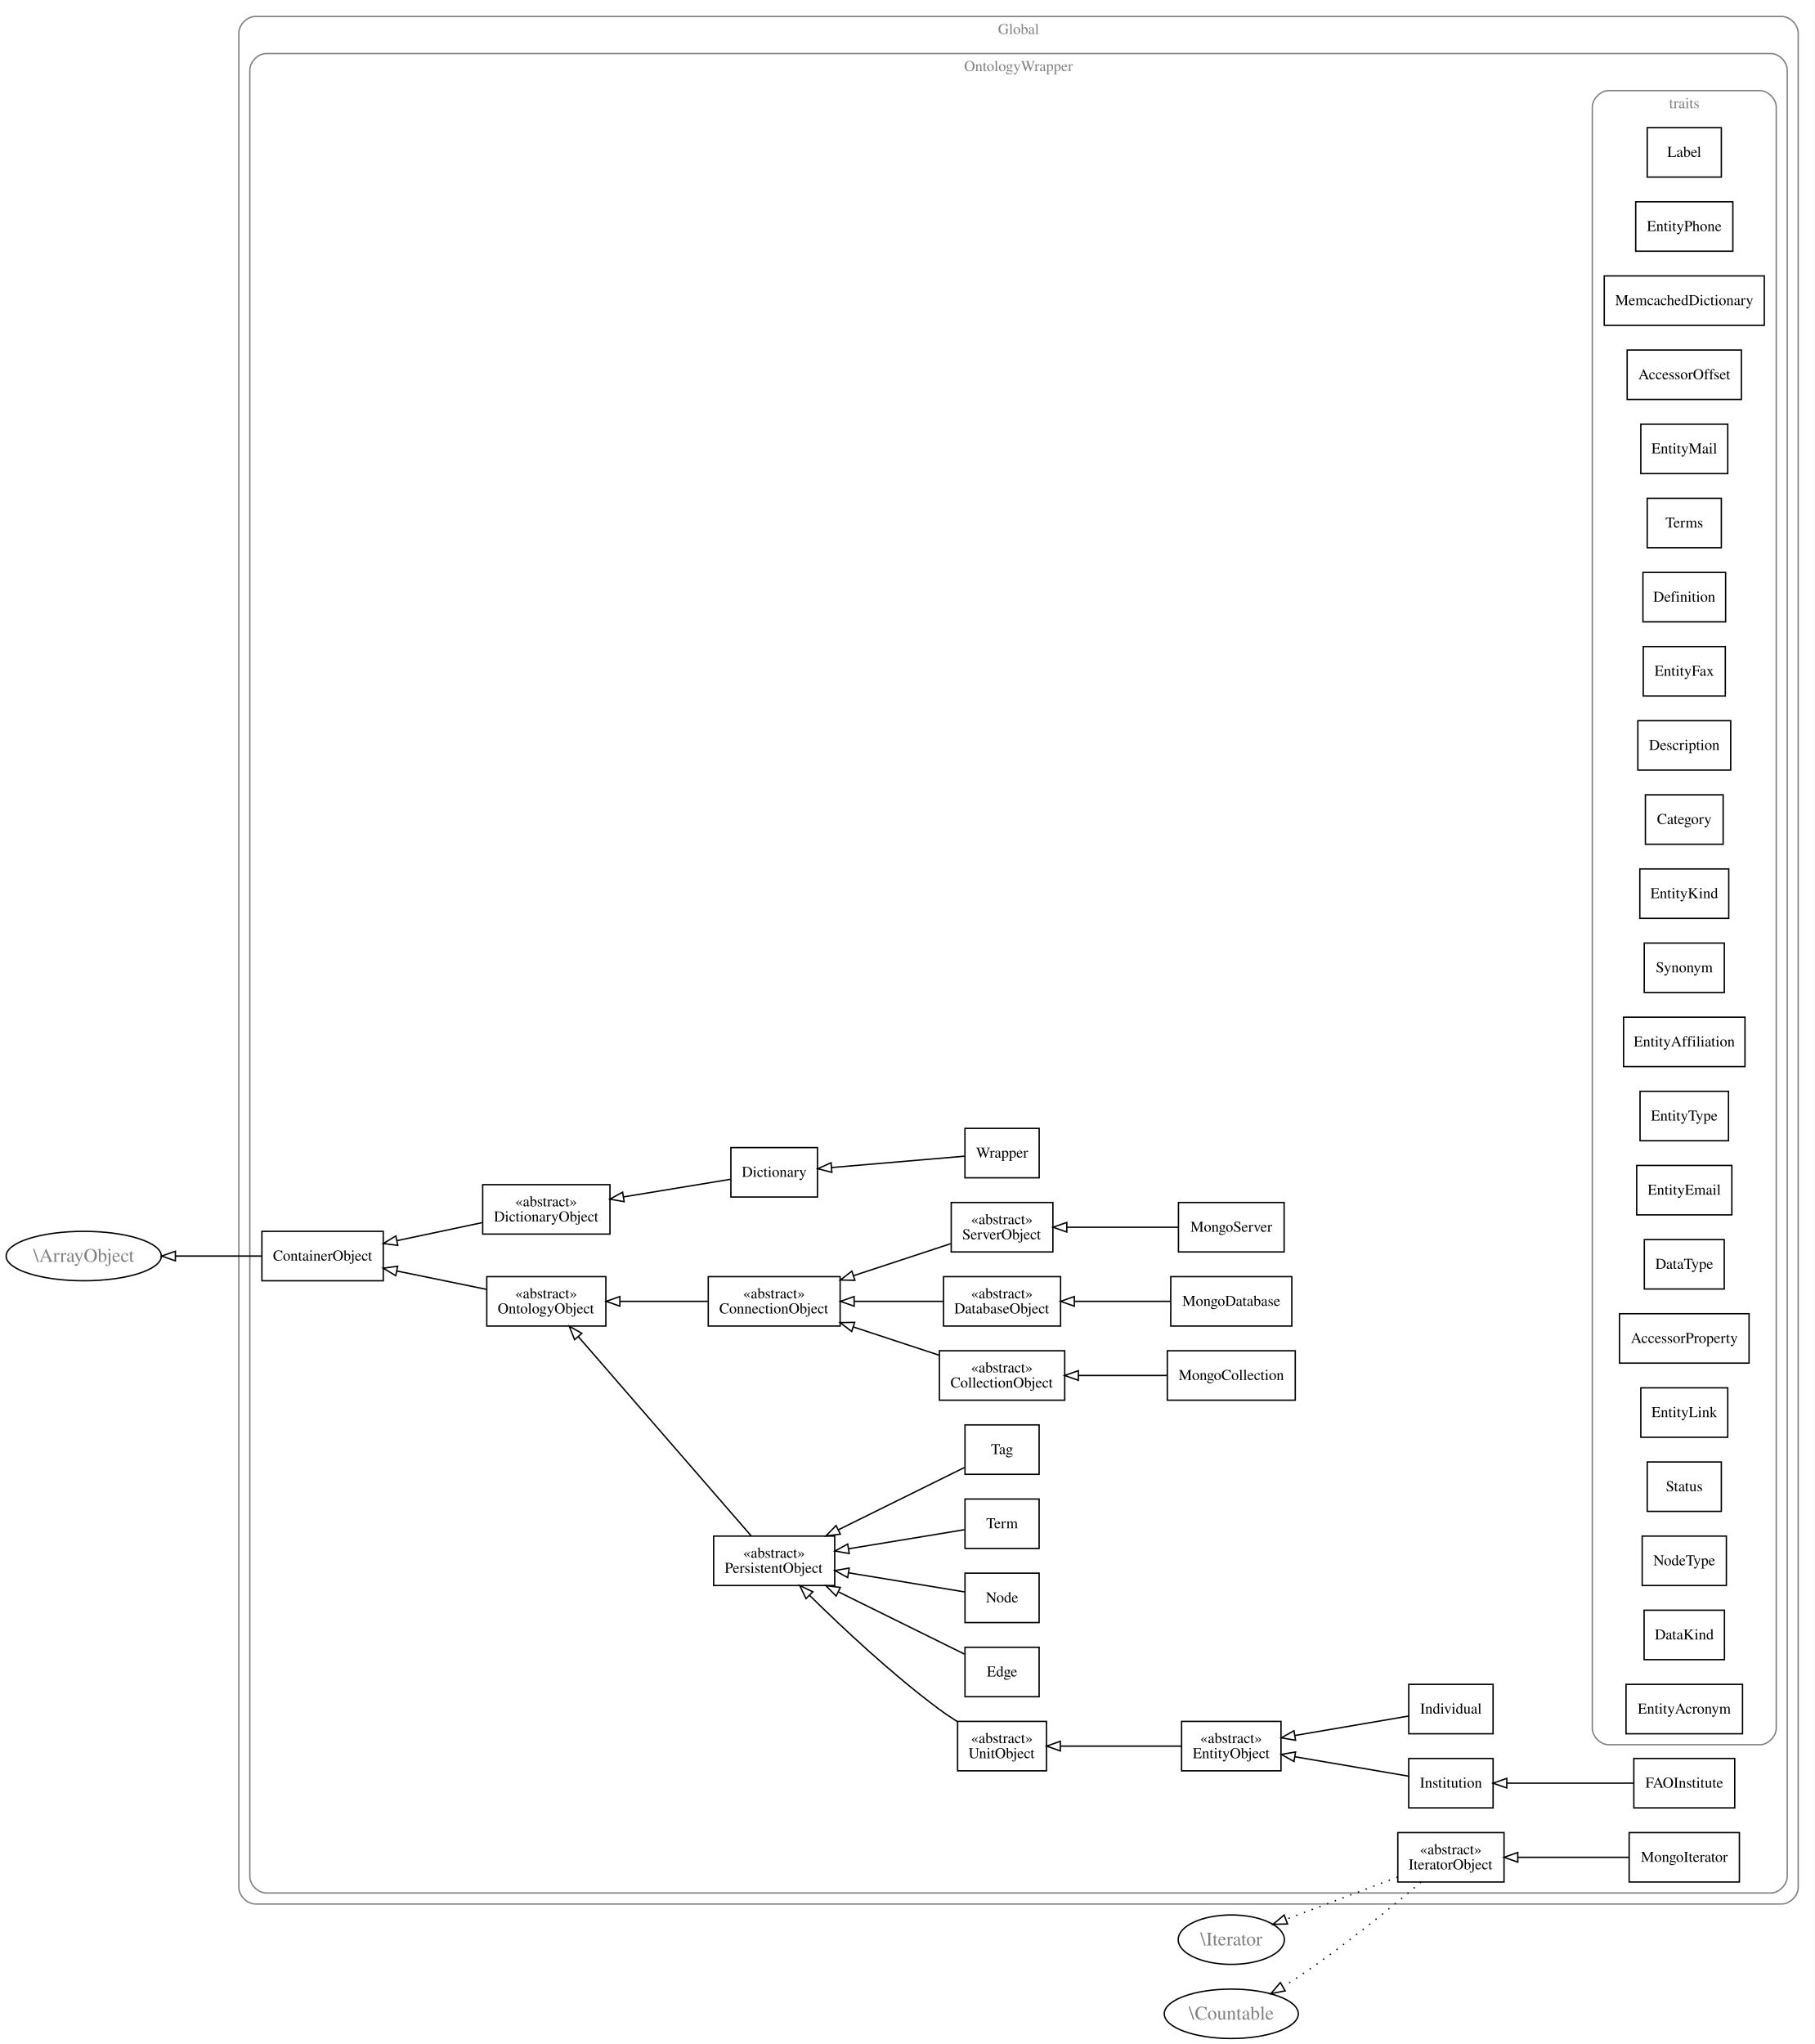
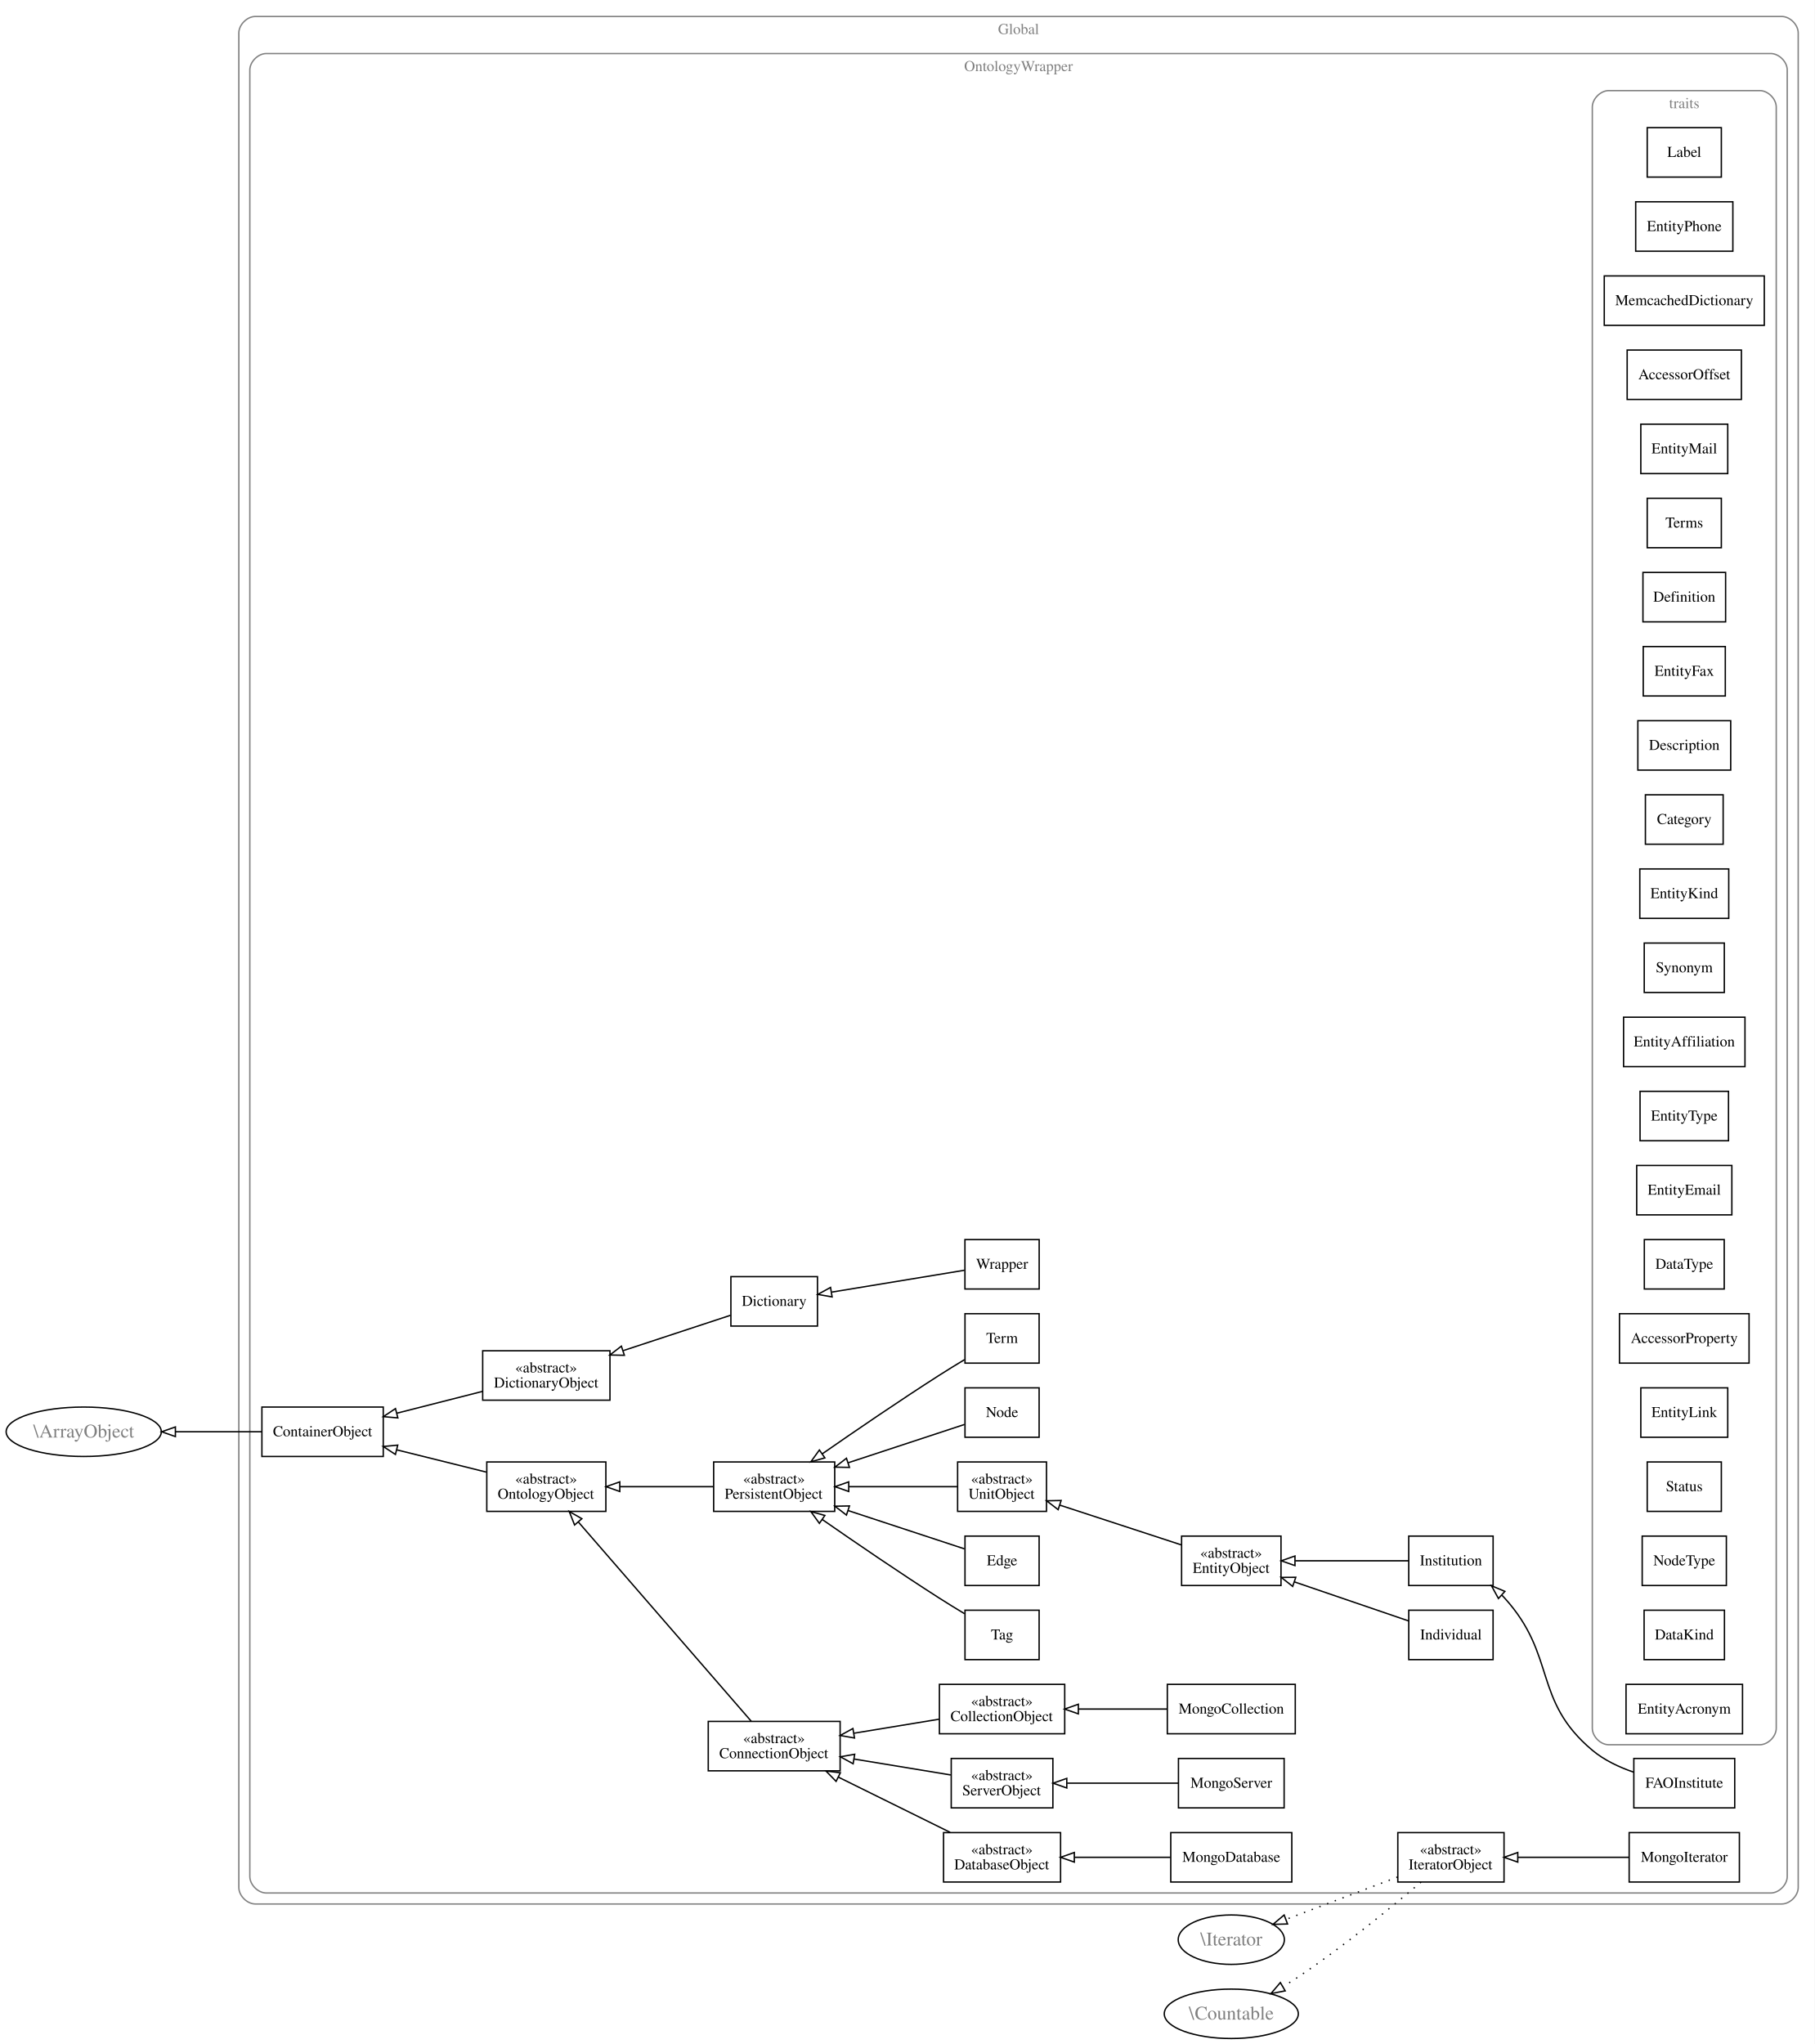
<svg xmlns="http://www.w3.org/2000/svg" width="1322pt" height="1489pt" viewBox="0.00 0.00 1322.00 1489.00">
  <g id="graph0" class="graph" transform="scale(1 1) rotate(0) translate(4 1485)">
    <polygon fill="white" stroke="none" points="-4,4 -4,-1485 1318,-1485 1318,4 -4,4" />
    <g id="clust1" class="cluster">
      <path fill="none" stroke="gray" d="M182,-98C182,-98 1294,-98 1294,-98 1300,-98 1306,-104 1306,-110 1306,-110 1306,-1461 1306,-1461 1306,-1467 1300,-1473 1294,-1473 1294,-1473 182,-1473 182,-1473 176,-1473 170,-1467 170,-1461 170,-1461 170,-110 170,-110 170,-104 176,-98 182,-98" />
      <text text-anchor="middle" x="738" y="-1460.2" font-family="Times,serif" font-size="11.00" fill="gray">Global</text>
    </g>
    <g id="clust2" class="cluster">
      <path fill="none" stroke="gray" d="M190,-106C190,-106 1286,-106 1286,-106 1292,-106 1298,-112 1298,-118 1298,-118 1298,-1434 1298,-1434 1298,-1440 1292,-1446 1286,-1446 1286,-1446 190,-1446 190,-1446 184,-1446 178,-1440 178,-1434 178,-1434 178,-118 178,-118 178,-112 184,-106 190,-106" />
      <text text-anchor="middle" x="738" y="-1433.2" font-family="Times,serif" font-size="11.00" fill="gray">OntologyWrapper</text>
    </g>
    <g id="clust3" class="cluster">
      <path fill="none" stroke="gray" d="M1168,-214C1168,-214 1278,-214 1278,-214 1284,-214 1290,-220 1290,-226 1290,-226 1290,-1407 1290,-1407 1290,-1413 1284,-1419 1278,-1419 1278,-1419 1168,-1419 1168,-1419 1162,-1419 1156,-1413 1156,-1407 1156,-1407 1156,-226 1156,-226 1156,-220 1162,-214 1168,-214" />
      <text text-anchor="middle" x="1223" y="-1406.2" font-family="Times,serif" font-size="11.00" fill="gray">traits</text>
    </g>
    <g id="node1" class="node">
      <polygon fill="none" stroke="black" points="1250,-1392 1196,-1392 1196,-1356 1250,-1356 1250,-1392" />
      <text text-anchor="middle" x="1223" y="-1370.7" font-family="Times,serif" font-size="11.00">Label</text>
    </g>
    <g id="node2" class="node">
      <polygon fill="none" stroke="black" points="1258.39,-1338 1187.61,-1338 1187.61,-1302 1258.39,-1302 1258.39,-1338" />
      <text text-anchor="middle" x="1223" y="-1316.7" font-family="Times,serif" font-size="11.00">EntityPhone</text>
    </g>
    <g id="node3" class="node">
      <polygon fill="none" stroke="black" points="1281.29,-1284 1164.71,-1284 1164.71,-1248 1281.29,-1248 1281.29,-1284" />
      <text text-anchor="middle" x="1223" y="-1262.7" font-family="Times,serif" font-size="11.00">MemcachedDictionary</text>
    </g>
    <g id="node4" class="node">
      <polygon fill="none" stroke="black" points="1264.61,-1230 1181.39,-1230 1181.39,-1194 1264.61,-1194 1264.61,-1230" />
      <text text-anchor="middle" x="1223" y="-1208.7" font-family="Times,serif" font-size="11.00">AccessorOffset</text>
    </g>
    <g id="node5" class="node">
      <polygon fill="none" stroke="black" points="1254.66,-1176 1191.34,-1176 1191.34,-1140 1254.66,-1140 1254.66,-1176" />
      <text text-anchor="middle" x="1223" y="-1154.7" font-family="Times,serif" font-size="11.00">EntityMail</text>
    </g>
    <g id="node6" class="node">
      <polygon fill="none" stroke="black" points="1250,-1122 1196,-1122 1196,-1086 1250,-1086 1250,-1122" />
      <text text-anchor="middle" x="1223" y="-1100.7" font-family="Times,serif" font-size="11.00">Terms</text>
    </g>
    <g id="node7" class="node">
      <polygon fill="none" stroke="black" points="1253.11,-1068 1192.89,-1068 1192.89,-1032 1253.11,-1032 1253.11,-1068" />
      <text text-anchor="middle" x="1223" y="-1046.7" font-family="Times,serif" font-size="11.00">Definition</text>
    </g>
    <g id="node8" class="node">
      <polygon fill="none" stroke="black" points="1252.89,-1014 1193.11,-1014 1193.11,-978 1252.89,-978 1252.89,-1014" />
      <text text-anchor="middle" x="1223" y="-992.7" font-family="Times,serif" font-size="11.00">EntityFax</text>
    </g>
    <g id="node9" class="node">
      <polygon fill="none" stroke="black" points="1256.82,-960 1189.18,-960 1189.18,-924 1256.82,-924 1256.82,-960" />
      <text text-anchor="middle" x="1223" y="-938.7" font-family="Times,serif" font-size="11.00">Description</text>
    </g>
    <g id="node10" class="node">
      <polygon fill="none" stroke="black" points="1251.32,-906 1194.68,-906 1194.68,-870 1251.32,-870 1251.32,-906" />
      <text text-anchor="middle" x="1223" y="-884.7" font-family="Times,serif" font-size="11.00">Category</text>
    </g>
    <g id="node11" class="node">
      <polygon fill="none" stroke="black" points="1255.39,-852 1190.61,-852 1190.61,-816 1255.39,-816 1255.39,-852" />
      <text text-anchor="middle" x="1223" y="-830.7" font-family="Times,serif" font-size="11.00">EntityKind</text>
    </g>
    <g id="node12" class="node">
      <polygon fill="none" stroke="black" points="1252.17,-798 1193.83,-798 1193.83,-762 1252.17,-762 1252.17,-798" />
      <text text-anchor="middle" x="1223" y="-776.7" font-family="Times,serif" font-size="11.00">Synonym</text>
    </g>
    <g id="node13" class="node">
      <polygon fill="none" stroke="black" points="1267.22,-744 1178.78,-744 1178.78,-708 1267.22,-708 1267.22,-744" />
      <text text-anchor="middle" x="1223" y="-722.7" font-family="Times,serif" font-size="11.00">EntityAffiliation</text>
    </g>
    <g id="node14" class="node">
      <polygon fill="none" stroke="black" points="1255.22,-690 1190.78,-690 1190.78,-654 1255.22,-654 1255.22,-690" />
      <text text-anchor="middle" x="1223" y="-668.7" font-family="Times,serif" font-size="11.00">EntityType</text>
    </g>
    <g id="node15" class="node">
      <polygon fill="none" stroke="black" points="1257.66,-636 1188.34,-636 1188.34,-600 1257.66,-600 1257.66,-636" />
      <text text-anchor="middle" x="1223" y="-614.7" font-family="Times,serif" font-size="11.00">EntityEmail</text>
    </g>
    <g id="node16" class="node">
      <polygon fill="none" stroke="black" points="1252.1,-582 1193.9,-582 1193.9,-546 1252.1,-546 1252.1,-582" />
      <text text-anchor="middle" x="1223" y="-560.7" font-family="Times,serif" font-size="11.00">DataType</text>
    </g>
    <g id="node17" class="node">
      <polygon fill="none" stroke="black" points="1270.2,-528 1175.8,-528 1175.8,-492 1270.2,-492 1270.2,-528" />
      <text text-anchor="middle" x="1223" y="-506.7" font-family="Times,serif" font-size="11.00">AccessorProperty</text>
    </g>
    <g id="node18" class="node">
      <polygon fill="none" stroke="black" points="1254.66,-474 1191.34,-474 1191.34,-438 1254.66,-438 1254.66,-474" />
      <text text-anchor="middle" x="1223" y="-452.7" font-family="Times,serif" font-size="11.00">EntityLink</text>
    </g>
    <g id="node19" class="node">
      <polygon fill="none" stroke="black" points="1250,-420 1196,-420 1196,-384 1250,-384 1250,-420" />
      <text text-anchor="middle" x="1223" y="-398.7" font-family="Times,serif" font-size="11.00">Status</text>
    </g>
    <g id="node20" class="node">
      <polygon fill="none" stroke="black" points="1253.66,-366 1192.34,-366 1192.34,-330 1253.66,-330 1253.66,-366" />
      <text text-anchor="middle" x="1223" y="-344.7" font-family="Times,serif" font-size="11.00">NodeType</text>
    </g>
    <g id="node21" class="node">
      <polygon fill="none" stroke="black" points="1252.27,-312 1193.73,-312 1193.73,-276 1252.27,-276 1252.27,-312" />
      <text text-anchor="middle" x="1223" y="-290.7" font-family="Times,serif" font-size="11.00">DataKind</text>
    </g>
    <g id="node22" class="node">
      <polygon fill="none" stroke="black" points="1265.43,-258 1180.57,-258 1180.57,-222 1265.43,-222 1265.43,-258" />
      <text text-anchor="middle" x="1223" y="-236.7" font-family="Times,serif" font-size="11.00">EntityAcronym</text>
    </g>
    <g id="node23" class="node">
      <polygon fill="none" stroke="black" points="1091.69,-150 1014.31,-150 1014.31,-114 1091.69,-114 1091.69,-150" />
      <text text-anchor="start" x="1030.4" y="-134.2" font-family="Times,serif" font-size="11.00">«abstract»</text>
      <text text-anchor="start" x="1022.16" y="-123.2" font-family="Times,serif" font-size="11.00">IteratorObject</text>
    </g>
    <g id="node47" class="node">
      <ellipse fill="none" stroke="black" cx="893" cy="-72" rx="38.669" ry="18" />
      <text text-anchor="middle" x="893" y="-67.8" font-family="Times,serif" font-size="14.00" fill="gray">\Iterator</text>
    </g>
    <g id="edge1" class="edge">
      <path fill="none" stroke="black" stroke-dasharray="1,5" d="M1014.16,-117.629C989.573,-108.294 957.616,-96.158 932.838,-86.749" />
      <polygon fill="none" stroke="black" points="933.976,-83.437 923.385,-83.159 931.491,-89.981 933.976,-83.437" />
    </g>
    <g id="node48" class="node">
      <ellipse fill="none" stroke="black" cx="893" cy="-18" rx="48.827" ry="18" />
      <text text-anchor="middle" x="893" y="-13.8" font-family="Times,serif" font-size="14.00" fill="gray">\Countable</text>
    </g>
    <g id="edge2" class="edge">
      <path fill="none" stroke="black" stroke-dasharray="1,5" d="M1031.25,-113.97C1009.67,-95.616 974.556,-66.835 942,-45 938.427,-42.603 934.626,-40.215 930.79,-37.906" />
      <polygon fill="none" stroke="black" points="932.261,-34.712 921.86,-32.697 928.733,-40.759 932.261,-34.712" />
    </g>
    <g id="node24" class="node">
-       <polygon fill="none" stroke="black" points="768.632,-555 683.368,-555 683.368,-519 768.632,-519 768.632,-555" />
-       <text text-anchor="start" x="703.398" y="-539.2" font-family="Times,serif" font-size="11.00">«abstract»</text>
-       <text text-anchor="start" x="691.185" y="-528.2" font-family="Times,serif" font-size="11.00">DatabaseObject</text>
+       <polygon fill="none" stroke="black" points="768.632,-150 683.368,-150 683.368,-114 768.632,-114 768.632,-150" />
+       <text text-anchor="start" x="703.398" y="-134.2" font-family="Times,serif" font-size="11.00">«abstract»</text>
+       <text text-anchor="start" x="691.185" y="-123.2" font-family="Times,serif" font-size="11.00">DatabaseObject</text>
    </g>
    <g id="node33" class="node">
-       <polygon fill="none" stroke="black" points="608.035,-555 511.965,-555 511.965,-519 608.035,-519 608.035,-555" />
-       <text text-anchor="start" x="537.398" y="-539.2" font-family="Times,serif" font-size="11.00">«abstract»</text>
-       <text text-anchor="start" x="519.983" y="-528.2" font-family="Times,serif" font-size="11.00">ConnectionObject</text>
+       <polygon fill="none" stroke="black" points="608.035,-231 511.965,-231 511.965,-195 608.035,-195 608.035,-231" />
+       <text text-anchor="start" x="537.398" y="-215.2" font-family="Times,serif" font-size="11.00">«abstract»</text>
+       <text text-anchor="start" x="519.983" y="-204.2" font-family="Times,serif" font-size="11.00">ConnectionObject</text>
    </g>
    <g id="edge3" class="edge">
-       <path fill="none" stroke="black" d="M683.192,-537C663.537,-537 639.789,-537 618.476,-537" />
-       <polygon fill="none" stroke="black" points="618.237,-533.5 608.237,-537 618.237,-540.5 618.237,-533.5" />
+       <path fill="none" stroke="black" d="M688.195,-150.178C664.14,-162.059 632.538,-177.667 606.853,-190.353" />
+       <polygon fill="none" stroke="black" points="605.098,-187.316 597.682,-194.883 608.198,-193.592 605.098,-187.316" />
    </g>
    <g id="node25" class="node">
-       <polygon fill="none" stroke="black" points="931.491,-609 854.509,-609 854.509,-573 931.491,-573 931.491,-609" />
-       <text text-anchor="middle" x="893" y="-587.7" font-family="Times,serif" font-size="11.00">MongoServer</text>
+       <polygon fill="none" stroke="black" points="931.491,-204 854.509,-204 854.509,-168 931.491,-168 931.491,-204" />
+       <text text-anchor="middle" x="893" y="-182.7" font-family="Times,serif" font-size="11.00">MongoServer</text>
    </g>
    <g id="node41" class="node">
-       <polygon fill="none" stroke="black" points="763.029,-609 688.971,-609 688.971,-573 763.029,-573 763.029,-609" />
-       <text text-anchor="start" x="703.398" y="-593.2" font-family="Times,serif" font-size="11.00">«abstract»</text>
-       <text text-anchor="start" x="696.985" y="-582.2" font-family="Times,serif" font-size="11.00">ServerObject</text>
+       <polygon fill="none" stroke="black" points="763.029,-204 688.971,-204 688.971,-168 763.029,-168 763.029,-204" />
+       <text text-anchor="start" x="703.398" y="-188.2" font-family="Times,serif" font-size="11.00">«abstract»</text>
+       <text text-anchor="start" x="696.985" y="-177.2" font-family="Times,serif" font-size="11.00">ServerObject</text>
    </g>
    <g id="edge4" class="edge">
-       <path fill="none" stroke="black" d="M854.559,-591C830.491,-591 799.044,-591 773.395,-591" />
-       <polygon fill="none" stroke="black" points="773.159,-587.5 763.159,-591 773.159,-594.5 773.159,-587.5" />
+       <path fill="none" stroke="black" d="M854.559,-186C830.491,-186 799.044,-186 773.395,-186" />
+       <polygon fill="none" stroke="black" points="773.159,-182.5 763.159,-186 773.159,-189.5 773.159,-182.5" />
    </g>
    <g id="node26" class="node">
-       <polygon fill="none" stroke="black" points="929.209,-231 856.791,-231 856.791,-195 929.209,-195 929.209,-231" />
-       <text text-anchor="start" x="870.398" y="-215.2" font-family="Times,serif" font-size="11.00">«abstract»</text>
-       <text text-anchor="start" x="864.896" y="-204.2" font-family="Times,serif" font-size="11.00">EntityObject</text>
+       <polygon fill="none" stroke="black" points="929.209,-366 856.791,-366 856.791,-330 929.209,-330 929.209,-366" />
+       <text text-anchor="start" x="870.398" y="-350.2" font-family="Times,serif" font-size="11.00">«abstract»</text>
+       <text text-anchor="start" x="864.896" y="-339.2" font-family="Times,serif" font-size="11.00">EntityObject</text>
    </g>
    <g id="node40" class="node">
-       <polygon fill="none" stroke="black" points="758.377,-231 693.623,-231 693.623,-195 758.377,-195 758.377,-231" />
-       <text text-anchor="start" x="703.398" y="-215.2" font-family="Times,serif" font-size="11.00">«abstract»</text>
-       <text text-anchor="start" x="701.562" y="-204.2" font-family="Times,serif" font-size="11.00">UnitObject</text>
+       <polygon fill="none" stroke="black" points="758.377,-420 693.623,-420 693.623,-384 758.377,-384 758.377,-420" />
+       <text text-anchor="start" x="703.398" y="-404.2" font-family="Times,serif" font-size="11.00">«abstract»</text>
+       <text text-anchor="start" x="701.562" y="-393.2" font-family="Times,serif" font-size="11.00">UnitObject</text>
    </g>
    <g id="edge5" class="edge">
-       <path fill="none" stroke="black" d="M856.603,-213C830.856,-213 795.903,-213 768.784,-213" />
-       <polygon fill="none" stroke="black" points="768.439,-209.5 758.439,-213 768.439,-216.5 768.439,-209.5" />
+       <path fill="none" stroke="black" d="M856.603,-359.584C830.628,-368.085 795.284,-379.652 768.066,-388.56" />
+       <polygon fill="none" stroke="black" points="766.854,-385.274 758.439,-391.711 769.031,-391.927 766.854,-385.274" />
    </g>
    <g id="node27" class="node">
-       <polygon fill="none" stroke="black" points="753.038,-663 698.962,-663 698.962,-627 753.038,-627 753.038,-663" />
-       <text text-anchor="middle" x="726" y="-641.7" font-family="Times,serif" font-size="11.00">Wrapper</text>
+       <polygon fill="none" stroke="black" points="753.038,-582 698.962,-582 698.962,-546 753.038,-546 753.038,-582" />
+       <text text-anchor="middle" x="726" y="-560.7" font-family="Times,serif" font-size="11.00">Wrapper</text>
    </g>
    <g id="node29" class="node">
-       <polygon fill="none" stroke="black" points="591.54,-649 528.46,-649 528.46,-613 591.54,-613 591.54,-649" />
-       <text text-anchor="middle" x="560" y="-627.7" font-family="Times,serif" font-size="11.00">Dictionary</text>
+       <polygon fill="none" stroke="black" points="591.54,-555 528.46,-555 528.46,-519 591.54,-519 591.54,-555" />
+       <text text-anchor="middle" x="560" y="-533.7" font-family="Times,serif" font-size="11.00">Dictionary</text>
    </g>
    <g id="edge6" class="edge">
-       <path fill="none" stroke="black" d="M698.651,-642.751C672.57,-640.524 632.269,-637.084 602.002,-634.5" />
-       <polygon fill="none" stroke="black" points="602.015,-630.989 591.754,-633.625 601.42,-637.963 602.015,-630.989" />
+       <path fill="none" stroke="black" d="M698.651,-559.662C672.57,-555.368 632.269,-548.733 602.002,-543.75" />
+       <polygon fill="none" stroke="black" points="602.19,-540.234 591.754,-542.063 601.052,-547.141 602.19,-540.234" />
    </g>
    <g id="node28" class="node">
-       <polygon fill="none" stroke="black" points="753,-447 699,-447 699,-411 753,-411 753,-447" />
-       <text text-anchor="middle" x="726" y="-425.7" font-family="Times,serif" font-size="11.00">Tag</text>
+       <polygon fill="none" stroke="black" points="753,-312 699,-312 699,-276 753,-276 753,-312" />
+       <text text-anchor="middle" x="726" y="-290.7" font-family="Times,serif" font-size="11.00">Tag</text>
    </g>
    <g id="node35" class="node">
-       <polygon fill="none" stroke="black" points="604.096,-366 515.904,-366 515.904,-330 604.096,-330 604.096,-366" />
-       <text text-anchor="start" x="537.398" y="-350.2" font-family="Times,serif" font-size="11.00">«abstract»</text>
-       <text text-anchor="start" x="523.952" y="-339.2" font-family="Times,serif" font-size="11.00">PersistentObject</text>
+       <polygon fill="none" stroke="black" points="604.096,-420 515.904,-420 515.904,-384 604.096,-384 604.096,-420" />
+       <text text-anchor="start" x="537.398" y="-404.2" font-family="Times,serif" font-size="11.00">«abstract»</text>
+       <text text-anchor="start" x="523.952" y="-393.2" font-family="Times,serif" font-size="11.00">PersistentObject</text>
    </g>
    <g id="edge7" class="edge">
-       <path fill="none" stroke="black" d="M698.651,-415.986C673.976,-403.799 636.574,-385.326 606.981,-370.71" />
-       <polygon fill="none" stroke="black" points="608.19,-367.404 597.674,-366.113 605.09,-373.68 608.19,-367.404" />
+       <path fill="none" stroke="black" d="M698.67,-309.454C692.503,-313.169 685.987,-317.171 680,-321 650.936,-339.589 618.614,-361.684 594.999,-378.098" />
+       <polygon fill="none" stroke="black" points="592.918,-375.282 586.715,-383.871 596.92,-381.025 592.918,-375.282" />
    </g>
    <g id="node38" class="node">
-       <polygon fill="none" stroke="black" points="440.362,-622 347.638,-622 347.638,-586 440.362,-586 440.362,-622" />
-       <text text-anchor="start" x="371.398" y="-606.2" font-family="Times,serif" font-size="11.00">«abstract»</text>
-       <text text-anchor="start" x="355.82" y="-595.2" font-family="Times,serif" font-size="11.00">DictionaryObject</text>
+       <polygon fill="none" stroke="black" points="440.362,-501 347.638,-501 347.638,-465 440.362,-465 440.362,-501" />
+       <text text-anchor="start" x="371.398" y="-485.2" font-family="Times,serif" font-size="11.00">«abstract»</text>
+       <text text-anchor="start" x="355.82" y="-474.2" font-family="Times,serif" font-size="11.00">DictionaryObject</text>
    </g>
    <g id="edge8" class="edge">
-       <path fill="none" stroke="black" d="M528.153,-625.922C506.282,-622.321 476.328,-617.389 450.368,-613.116" />
-       <polygon fill="none" stroke="black" points="450.706,-609.624 440.27,-611.453 449.569,-616.531 450.706,-609.624" />
+       <path fill="none" stroke="black" d="M528.153,-526.843C506.185,-519.61 476.063,-509.691 450.024,-501.118" />
+       <polygon fill="none" stroke="black" points="450.863,-497.709 440.27,-497.906 448.674,-504.358 450.863,-497.709" />
    </g>
    <g id="node30" class="node">
-       <polygon fill="none" stroke="black" points="753,-393 699,-393 699,-357 753,-357 753,-393" />
-       <text text-anchor="middle" x="726" y="-371.7" font-family="Times,serif" font-size="11.00">Term</text>
+       <polygon fill="none" stroke="black" points="753,-528 699,-528 699,-492 753,-492 753,-528" />
+       <text text-anchor="middle" x="726" y="-506.7" font-family="Times,serif" font-size="11.00">Term</text>
    </g>
    <g id="edge9" class="edge">
-       <path fill="none" stroke="black" d="M698.651,-370.662C675.99,-366.931 642.594,-361.433 614.372,-356.787" />
-       <polygon fill="none" stroke="black" points="614.674,-353.29 604.238,-355.118 613.537,-360.197 614.674,-353.29" />
+       <path fill="none" stroke="black" d="M698.67,-494.546C692.503,-490.831 685.987,-486.829 680,-483 650.936,-464.411 618.614,-442.316 594.999,-425.902" />
+       <polygon fill="none" stroke="black" points="596.92,-422.975 586.715,-420.129 592.918,-428.718 596.92,-422.975" />
    </g>
    <g id="node31" class="node">
-       <polygon fill="none" stroke="black" points="275.198,-588 186.802,-588 186.802,-552 275.198,-552 275.198,-588" />
-       <text text-anchor="middle" x="231" y="-566.7" font-family="Times,serif" font-size="11.00">ContainerObject</text>
+       <polygon fill="none" stroke="black" points="275.198,-460 186.802,-460 186.802,-424 275.198,-424 275.198,-460" />
+       <text text-anchor="middle" x="231" y="-438.7" font-family="Times,serif" font-size="11.00">ContainerObject</text>
    </g>
    <g id="node49" class="node">
-       <ellipse fill="none" stroke="black" cx="57" cy="-570" rx="56.52" ry="18" />
-       <text text-anchor="middle" x="57" y="-565.8" font-family="Times,serif" font-size="14.00" fill="gray">\ArrayObject</text>
+       <ellipse fill="none" stroke="black" cx="57" cy="-442" rx="56.52" ry="18" />
+       <text text-anchor="middle" x="57" y="-437.8" font-family="Times,serif" font-size="14.00" fill="gray">\ArrayObject</text>
    </g>
    <g id="edge10" class="edge">
-       <path fill="none" stroke="black" d="M186.597,-570C167.611,-570 144.919,-570 123.919,-570" />
-       <polygon fill="none" stroke="black" points="123.769,-566.5 113.769,-570 123.769,-573.5 123.769,-566.5" />
+       <path fill="none" stroke="black" d="M186.597,-442C167.611,-442 144.919,-442 123.919,-442" />
+       <polygon fill="none" stroke="black" points="123.769,-438.5 113.769,-442 123.769,-445.5 123.769,-438.5" />
    </g>
    <g id="node32" class="node">
-       <polygon fill="none" stroke="black" points="937.091,-555 848.909,-555 848.909,-519 937.091,-519 937.091,-555" />
-       <text text-anchor="middle" x="893" y="-533.7" font-family="Times,serif" font-size="11.00">MongoDatabase</text>
+       <polygon fill="none" stroke="black" points="937.091,-150 848.909,-150 848.909,-114 937.091,-114 937.091,-150" />
+       <text text-anchor="middle" x="893" y="-128.7" font-family="Times,serif" font-size="11.00">MongoDatabase</text>
    </g>
    <g id="edge11" class="edge">
-       <path fill="none" stroke="black" d="M848.648,-537C827.203,-537 801.163,-537 778.687,-537" />
-       <polygon fill="none" stroke="black" points="778.64,-533.5 768.64,-537 778.64,-540.5 778.64,-533.5" />
-     </g>
-     <g id="node45" class="node">
-       <polygon fill="none" stroke="black" points="437.377,-555 350.623,-555 350.623,-519 437.377,-519 437.377,-555" />
-       <text text-anchor="start" x="371.398" y="-539.2" font-family="Times,serif" font-size="11.00">«abstract»</text>
-       <text text-anchor="start" x="358.562" y="-528.2" font-family="Times,serif" font-size="11.00">OntologyObject</text>
+       <path fill="none" stroke="black" d="M848.648,-132C827.203,-132 801.163,-132 778.687,-132" />
+       <polygon fill="none" stroke="black" points="778.64,-128.5 768.64,-132 778.64,-135.5 778.64,-128.5" />
+     </g>
+     <g id="node46" class="node">
+       <polygon fill="none" stroke="black" points="437.377,-420 350.623,-420 350.623,-384 437.377,-384 437.377,-420" />
+       <text text-anchor="start" x="371.398" y="-404.2" font-family="Times,serif" font-size="11.00">«abstract»</text>
+       <text text-anchor="start" x="358.562" y="-393.2" font-family="Times,serif" font-size="11.00">OntologyObject</text>
    </g>
    <g id="edge12" class="edge">
-       <path fill="none" stroke="black" d="M511.564,-537C491.575,-537 468.232,-537 447.707,-537" />
-       <polygon fill="none" stroke="black" points="447.576,-533.5 437.576,-537 447.576,-540.5 447.576,-533.5" />
+       <path fill="none" stroke="black" d="M543.275,-231.122C514.01,-264.849 451.104,-337.343 417.403,-376.182" />
+       <polygon fill="none" stroke="black" points="414.588,-374.086 410.677,-383.933 419.875,-378.674 414.588,-374.086" />
    </g>
    <g id="node34" class="node">
-       <polygon fill="none" stroke="black" points="1083.71,-258 1022.29,-258 1022.29,-222 1083.71,-222 1083.71,-258" />
-       <text text-anchor="middle" x="1053" y="-236.7" font-family="Times,serif" font-size="11.00">Individual</text>
+       <polygon fill="none" stroke="black" points="1083.71,-312 1022.29,-312 1022.29,-276 1083.71,-276 1083.71,-312" />
+       <text text-anchor="middle" x="1053" y="-290.7" font-family="Times,serif" font-size="11.00">Individual</text>
    </g>
    <g id="edge13" class="edge">
-       <path fill="none" stroke="black" d="M1022.28,-234.922C998.898,-230.926 965.924,-225.291 939.262,-220.735" />
-       <polygon fill="none" stroke="black" points="939.833,-217.282 929.386,-219.047 938.654,-224.181 939.833,-217.282" />
+       <path fill="none" stroke="black" d="M1022.28,-304.157C998.795,-312.184 965.633,-323.518 938.91,-332.651" />
+       <polygon fill="none" stroke="black" points="937.717,-329.36 929.386,-335.906 939.981,-335.984 937.717,-329.36" />
    </g>
    <g id="edge14" class="edge">
-       <path fill="none" stroke="black" d="M543.275,-366.122C514.01,-399.849 451.104,-472.343 417.403,-511.182" />
-       <polygon fill="none" stroke="black" points="414.588,-509.086 410.677,-518.933 419.875,-513.674 414.588,-509.086" />
+       <path fill="none" stroke="black" d="M515.911,-402C495.019,-402 469.741,-402 447.71,-402" />
+       <polygon fill="none" stroke="black" points="447.517,-398.5 437.517,-402 447.517,-405.5 447.517,-398.5" />
    </g>
    <g id="node36" class="node">
      <polygon fill="none" stroke="black" points="1263.15,-150 1182.85,-150 1182.85,-114 1263.15,-114 1263.15,-150" />
      <text text-anchor="middle" x="1223" y="-128.7" font-family="Times,serif" font-size="11.00">MongoIterator</text>
    </g>
    <g id="edge15" class="edge">
      <path fill="none" stroke="black" d="M1182.61,-132C1158.49,-132 1127.45,-132 1101.91,-132" />
      <polygon fill="none" stroke="black" points="1101.7,-128.5 1091.7,-132 1101.7,-135.5 1101.7,-128.5" />
    </g>
    <g id="node37" class="node">
-       <polygon fill="none" stroke="black" points="1083.73,-204 1022.27,-204 1022.27,-168 1083.73,-168 1083.73,-204" />
-       <text text-anchor="middle" x="1053" y="-182.7" font-family="Times,serif" font-size="11.00">Institution</text>
+       <polygon fill="none" stroke="black" points="1083.73,-366 1022.27,-366 1022.27,-330 1083.73,-330 1083.73,-366" />
+       <text text-anchor="middle" x="1053" y="-344.7" font-family="Times,serif" font-size="11.00">Institution</text>
    </g>
    <g id="edge16" class="edge">
-       <path fill="none" stroke="black" d="M1022.28,-191.078C998.898,-195.074 965.924,-200.709 939.262,-205.265" />
-       <polygon fill="none" stroke="black" points="938.654,-201.819 929.386,-206.953 939.833,-208.718 938.654,-201.819" />
+       <path fill="none" stroke="black" d="M1022.28,-348C999.001,-348 966.214,-348 939.615,-348" />
+       <polygon fill="none" stroke="black" points="939.386,-344.5 929.386,-348 939.386,-351.5 939.386,-344.5" />
    </g>
    <g id="edge17" class="edge">
-       <path fill="none" stroke="black" d="M347.724,-594.439C328.31,-590.339 305.492,-585.52 285.271,-581.25" />
-       <polygon fill="none" stroke="black" points="285.781,-577.78 275.274,-579.139 284.335,-584.629 285.781,-577.78" />
+       <path fill="none" stroke="black" d="M347.724,-471.47C328.222,-466.504 305.283,-460.662 284.995,-455.495" />
+       <polygon fill="none" stroke="black" points="285.829,-452.096 275.274,-453.02 284.101,-458.88 285.829,-452.096" />
    </g>
    <g id="node39" class="node">
-       <polygon fill="none" stroke="black" points="753,-339 699,-339 699,-303 753,-303 753,-339" />
-       <text text-anchor="middle" x="726" y="-317.7" font-family="Times,serif" font-size="11.00">Node</text>
+       <polygon fill="none" stroke="black" points="753,-474 699,-474 699,-438 753,-438 753,-474" />
+       <text text-anchor="middle" x="726" y="-452.7" font-family="Times,serif" font-size="11.00">Node</text>
    </g>
    <g id="edge18" class="edge">
-       <path fill="none" stroke="black" d="M698.651,-325.338C675.99,-329.069 642.594,-334.567 614.372,-339.213" />
-       <polygon fill="none" stroke="black" points="613.537,-335.803 604.238,-340.882 614.674,-342.71 613.537,-335.803" />
+       <path fill="none" stroke="black" d="M698.651,-447.324C675.891,-439.83 642.301,-428.77 614.001,-419.452" />
+       <polygon fill="none" stroke="black" points="614.831,-416.04 604.238,-416.237 612.642,-422.689 614.831,-416.04" />
    </g>
    <g id="edge19" class="edge">
-       <path fill="none" stroke="black" d="M693.497,-230.817C688.873,-233.741 684.243,-236.85 680,-240 645.385,-265.702 609.199,-299.728 585.951,-322.663" />
-       <polygon fill="none" stroke="black" points="583.208,-320.455 578.584,-329.987 588.144,-325.419 583.208,-320.455" />
+       <path fill="none" stroke="black" d="M693.379,-402C671.029,-402 640.525,-402 614.432,-402" />
+       <polygon fill="none" stroke="black" points="614.304,-398.5 604.304,-402 614.304,-405.5 614.304,-398.5" />
    </g>
    <g id="edge20" class="edge">
-       <path fill="none" stroke="black" d="M688.603,-579.016C667.785,-572.161 641.218,-563.413 617.72,-555.676" />
-       <polygon fill="none" stroke="black" points="618.798,-552.346 608.205,-552.543 616.609,-558.995 618.798,-552.346" />
+       <path fill="none" stroke="black" d="M688.603,-191.992C667.97,-195.389 641.689,-199.716 618.347,-203.559" />
+       <polygon fill="none" stroke="black" points="617.504,-200.15 608.205,-205.228 618.641,-207.057 617.504,-200.15" />
    </g>
    <g id="node42" class="node">
-       <polygon fill="none" stroke="black" points="771.647,-501 680.353,-501 680.353,-465 771.647,-465 771.647,-501" />
-       <text text-anchor="start" x="703.398" y="-485.2" font-family="Times,serif" font-size="11.00">«abstract»</text>
-       <text text-anchor="start" x="688.427" y="-474.2" font-family="Times,serif" font-size="11.00">CollectionObject</text>
+       <polygon fill="none" stroke="black" points="771.647,-258 680.353,-258 680.353,-222 771.647,-222 771.647,-258" />
+       <text text-anchor="start" x="703.398" y="-242.2" font-family="Times,serif" font-size="11.00">«abstract»</text>
+       <text text-anchor="start" x="688.427" y="-231.2" font-family="Times,serif" font-size="11.00">CollectionObject</text>
    </g>
    <g id="edge21" class="edge">
-       <path fill="none" stroke="black" d="M680.186,-497.756C660.864,-504.118 638.048,-511.631 617.577,-518.371" />
-       <polygon fill="none" stroke="black" points="616.454,-515.056 608.051,-521.508 618.644,-521.705 616.454,-515.056" />
+       <path fill="none" stroke="black" d="M680.186,-232.622C661.039,-229.47 638.46,-225.753 618.133,-222.406" />
+       <polygon fill="none" stroke="black" points="618.486,-218.917 608.051,-220.746 617.349,-225.824 618.486,-218.917" />
    </g>
    <g id="node43" class="node">
-       <polygon fill="none" stroke="black" points="939.608,-501 846.392,-501 846.392,-465 939.608,-465 939.608,-501" />
-       <text text-anchor="middle" x="893" y="-479.7" font-family="Times,serif" font-size="11.00">MongoCollection</text>
-     </g>
-     <g id="edge22" class="edge">
-       <path fill="none" stroke="black" d="M846.038,-483C826.043,-483 802.46,-483 781.581,-483" />
-       <polygon fill="none" stroke="black" points="781.577,-479.5 771.577,-483 781.577,-486.5 781.577,-479.5" />
-     </g>
-     <g id="node44" class="node">
-       <polygon fill="none" stroke="black" points="753,-285 699,-285 699,-249 753,-249 753,-285" />
-       <text text-anchor="middle" x="726" y="-263.7" font-family="Times,serif" font-size="11.00">Edge</text>
-     </g>
-     <g id="edge23" class="edge">
-       <path fill="none" stroke="black" d="M698.651,-280.014C673.976,-292.201 636.574,-310.674 606.981,-325.29" />
-       <polygon fill="none" stroke="black" points="605.09,-322.32 597.674,-329.887 608.19,-328.596 605.09,-322.32" />
-     </g>
-     <g id="edge24" class="edge">
-       <path fill="none" stroke="black" d="M350.278,-545.757C330.253,-549.861 306.194,-554.793 285.018,-559.133" />
-       <polygon fill="none" stroke="black" points="284.296,-555.708 275.202,-561.145 285.701,-562.566 284.296,-555.708" />
-     </g>
-     <g id="node46" class="node">
      <polygon fill="none" stroke="black" points="1259.75,-204 1186.25,-204 1186.25,-168 1259.75,-168 1259.75,-204" />
      <text text-anchor="middle" x="1223" y="-182.7" font-family="Times,serif" font-size="11.00">FAOInstitute</text>
    </g>
+     <g id="edge22" class="edge">
+       <path fill="none" stroke="black" d="M1186.37,-193.933C1175.77,-197.55 1164.69,-202.71 1156,-210 1112.38,-246.611 1130.32,-278.871 1092,-321 1091.38,-321.681 1090.74,-322.355 1090.08,-323.021" />
+       <polygon fill="none" stroke="black" points="1087.62,-320.526 1082.54,-329.82 1092.31,-325.726 1087.62,-320.526" />
+     </g>
+     <g id="node44" class="node">
+       <polygon fill="none" stroke="black" points="939.608,-258 846.392,-258 846.392,-222 939.608,-222 939.608,-258" />
+       <text text-anchor="middle" x="893" y="-236.7" font-family="Times,serif" font-size="11.00">MongoCollection</text>
+     </g>
+     <g id="edge23" class="edge">
+       <path fill="none" stroke="black" d="M846.038,-240C826.043,-240 802.46,-240 781.581,-240" />
+       <polygon fill="none" stroke="black" points="781.577,-236.5 771.577,-240 781.577,-243.5 781.577,-236.5" />
+     </g>
+     <g id="node45" class="node">
+       <polygon fill="none" stroke="black" points="753,-366 699,-366 699,-330 753,-330 753,-366" />
+       <text text-anchor="middle" x="726" y="-344.7" font-family="Times,serif" font-size="11.00">Edge</text>
+     </g>
+     <g id="edge24" class="edge">
+       <path fill="none" stroke="black" d="M698.651,-356.676C675.891,-364.17 642.301,-375.23 614.001,-384.548" />
+       <polygon fill="none" stroke="black" points="612.642,-381.311 604.238,-387.763 614.831,-387.96 612.642,-381.311" />
+     </g>
    <g id="edge25" class="edge">
-       <path fill="none" stroke="black" d="M1186.37,-186C1159.3,-186 1122.05,-186 1093.97,-186" />
-       <polygon fill="none" stroke="black" points="1093.69,-182.5 1083.69,-186 1093.69,-189.5 1093.69,-182.5" />
+       <path fill="none" stroke="black" d="M350.278,-412.614C330.253,-417.589 306.194,-423.567 285.018,-428.828" />
+       <polygon fill="none" stroke="black" points="284.063,-425.459 275.202,-431.267 285.751,-432.252 284.063,-425.459" />
    </g>
  </g>
</svg>
